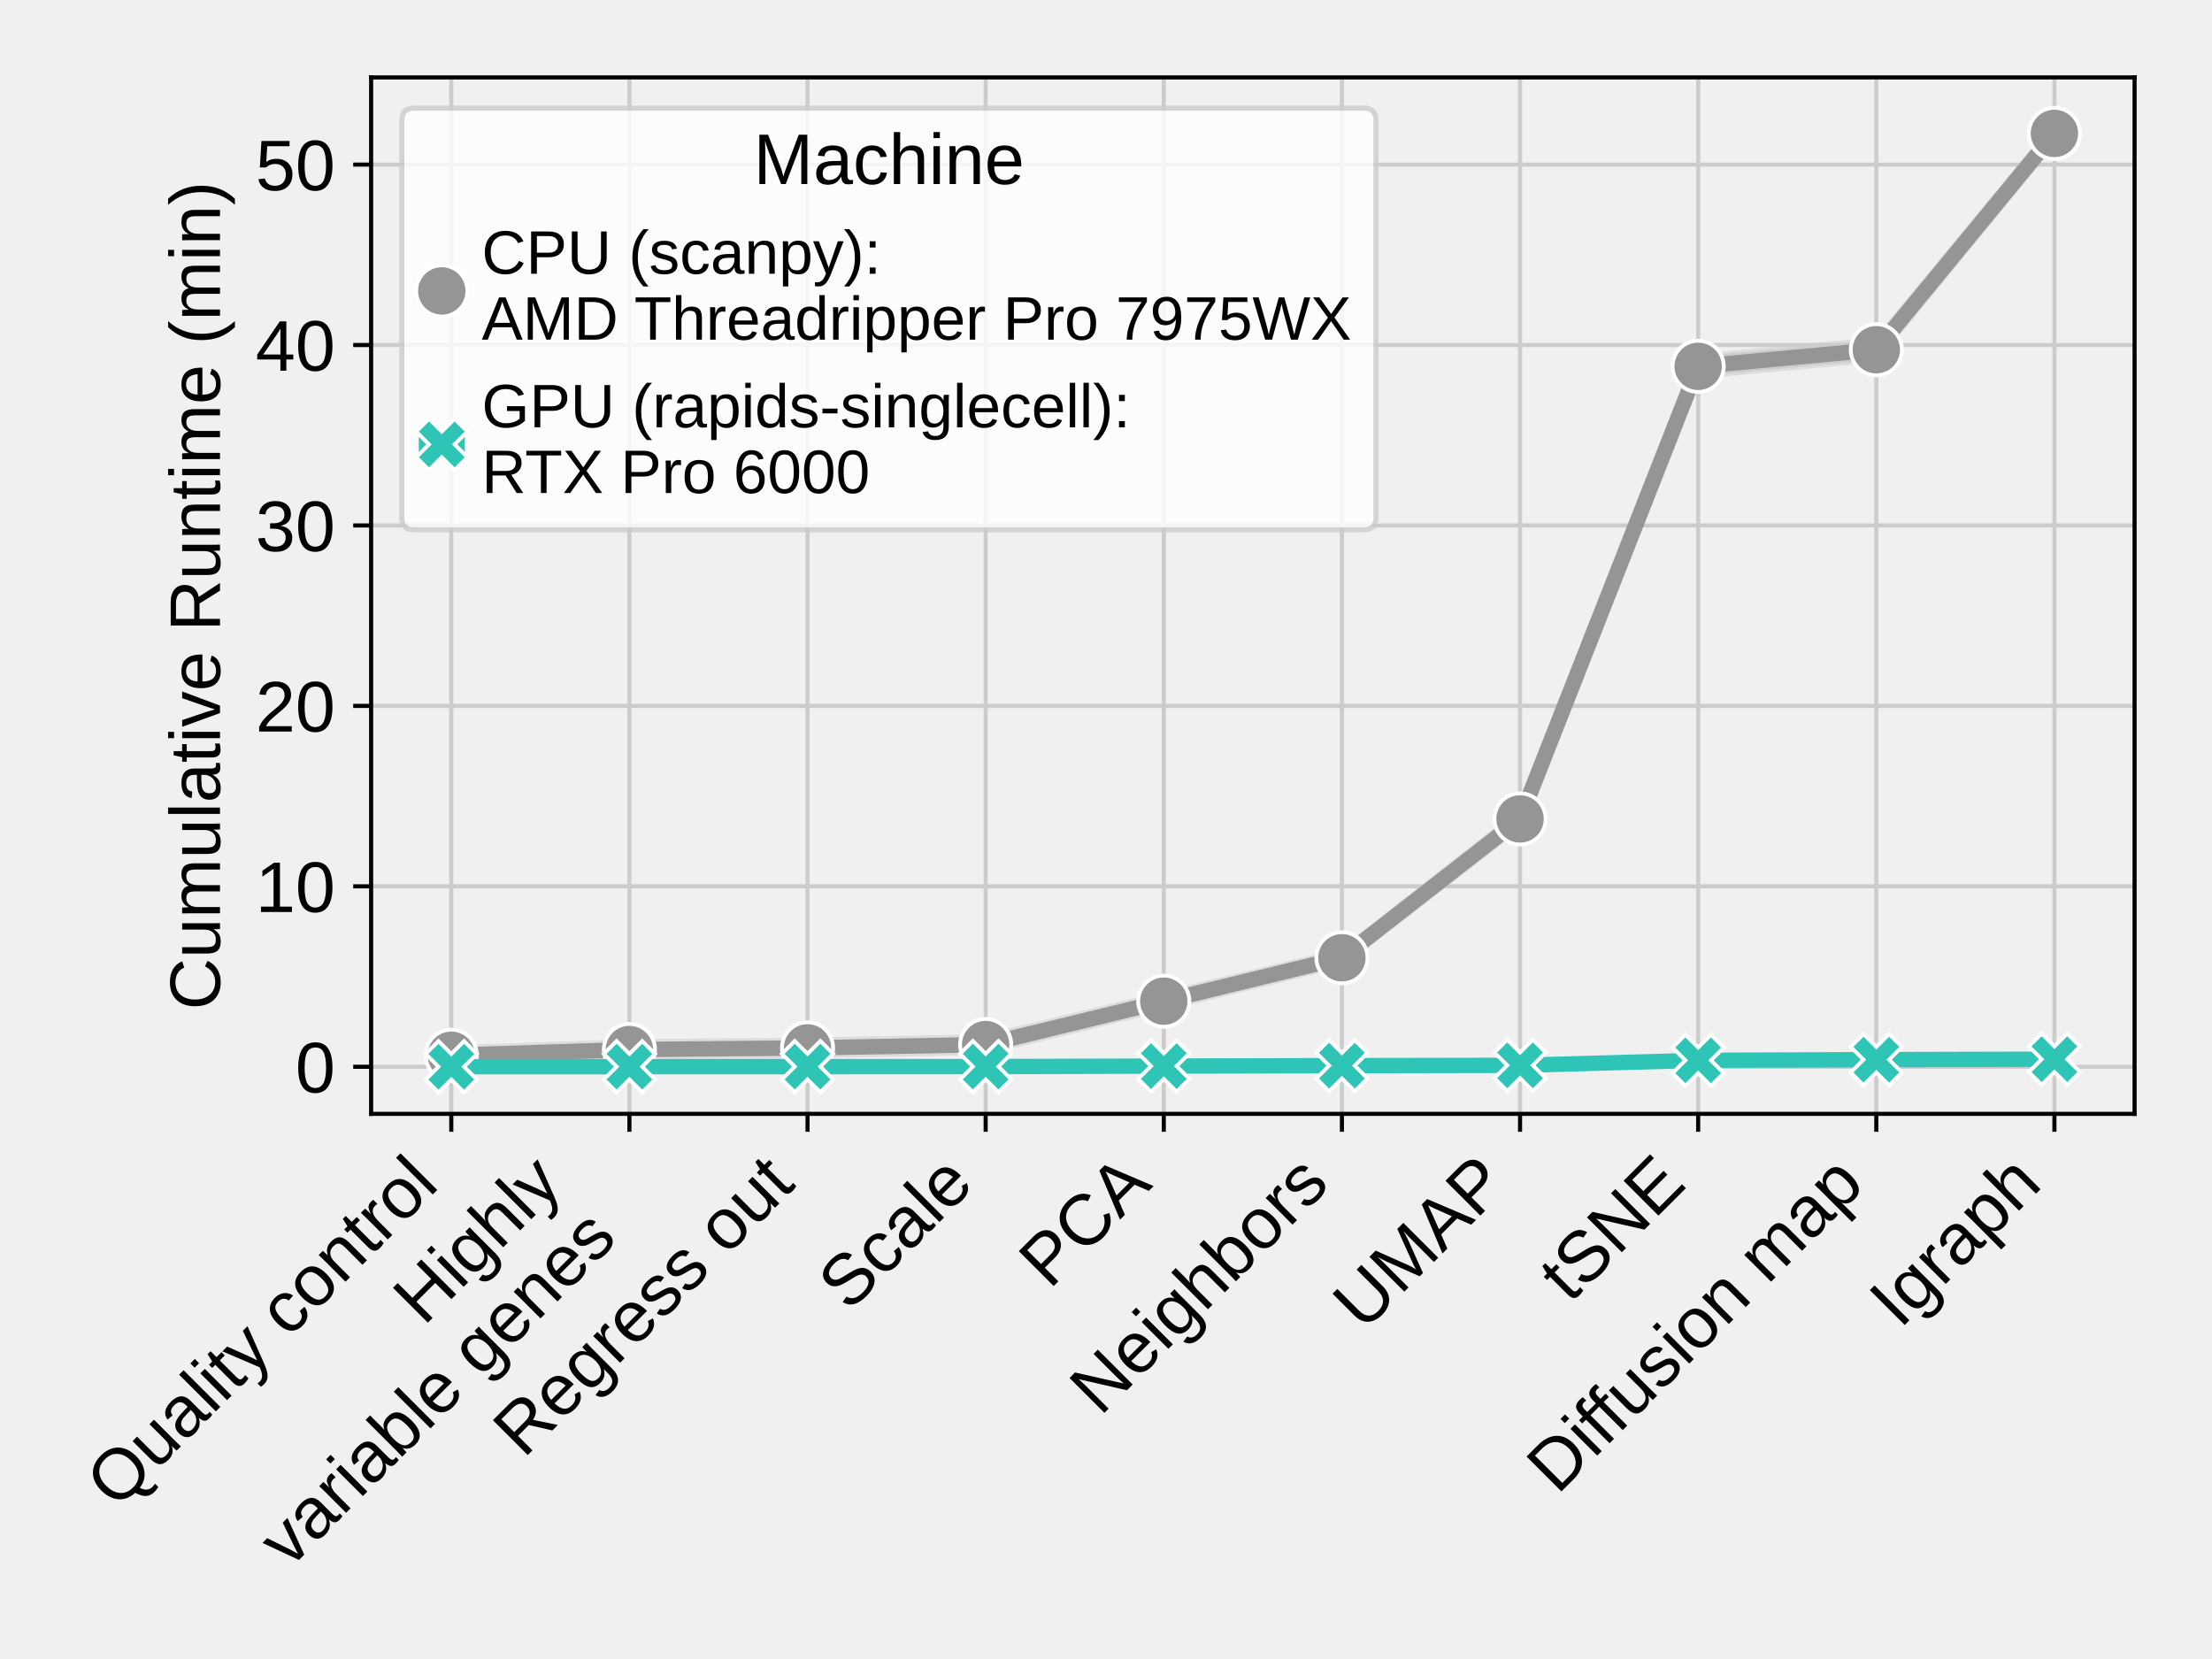
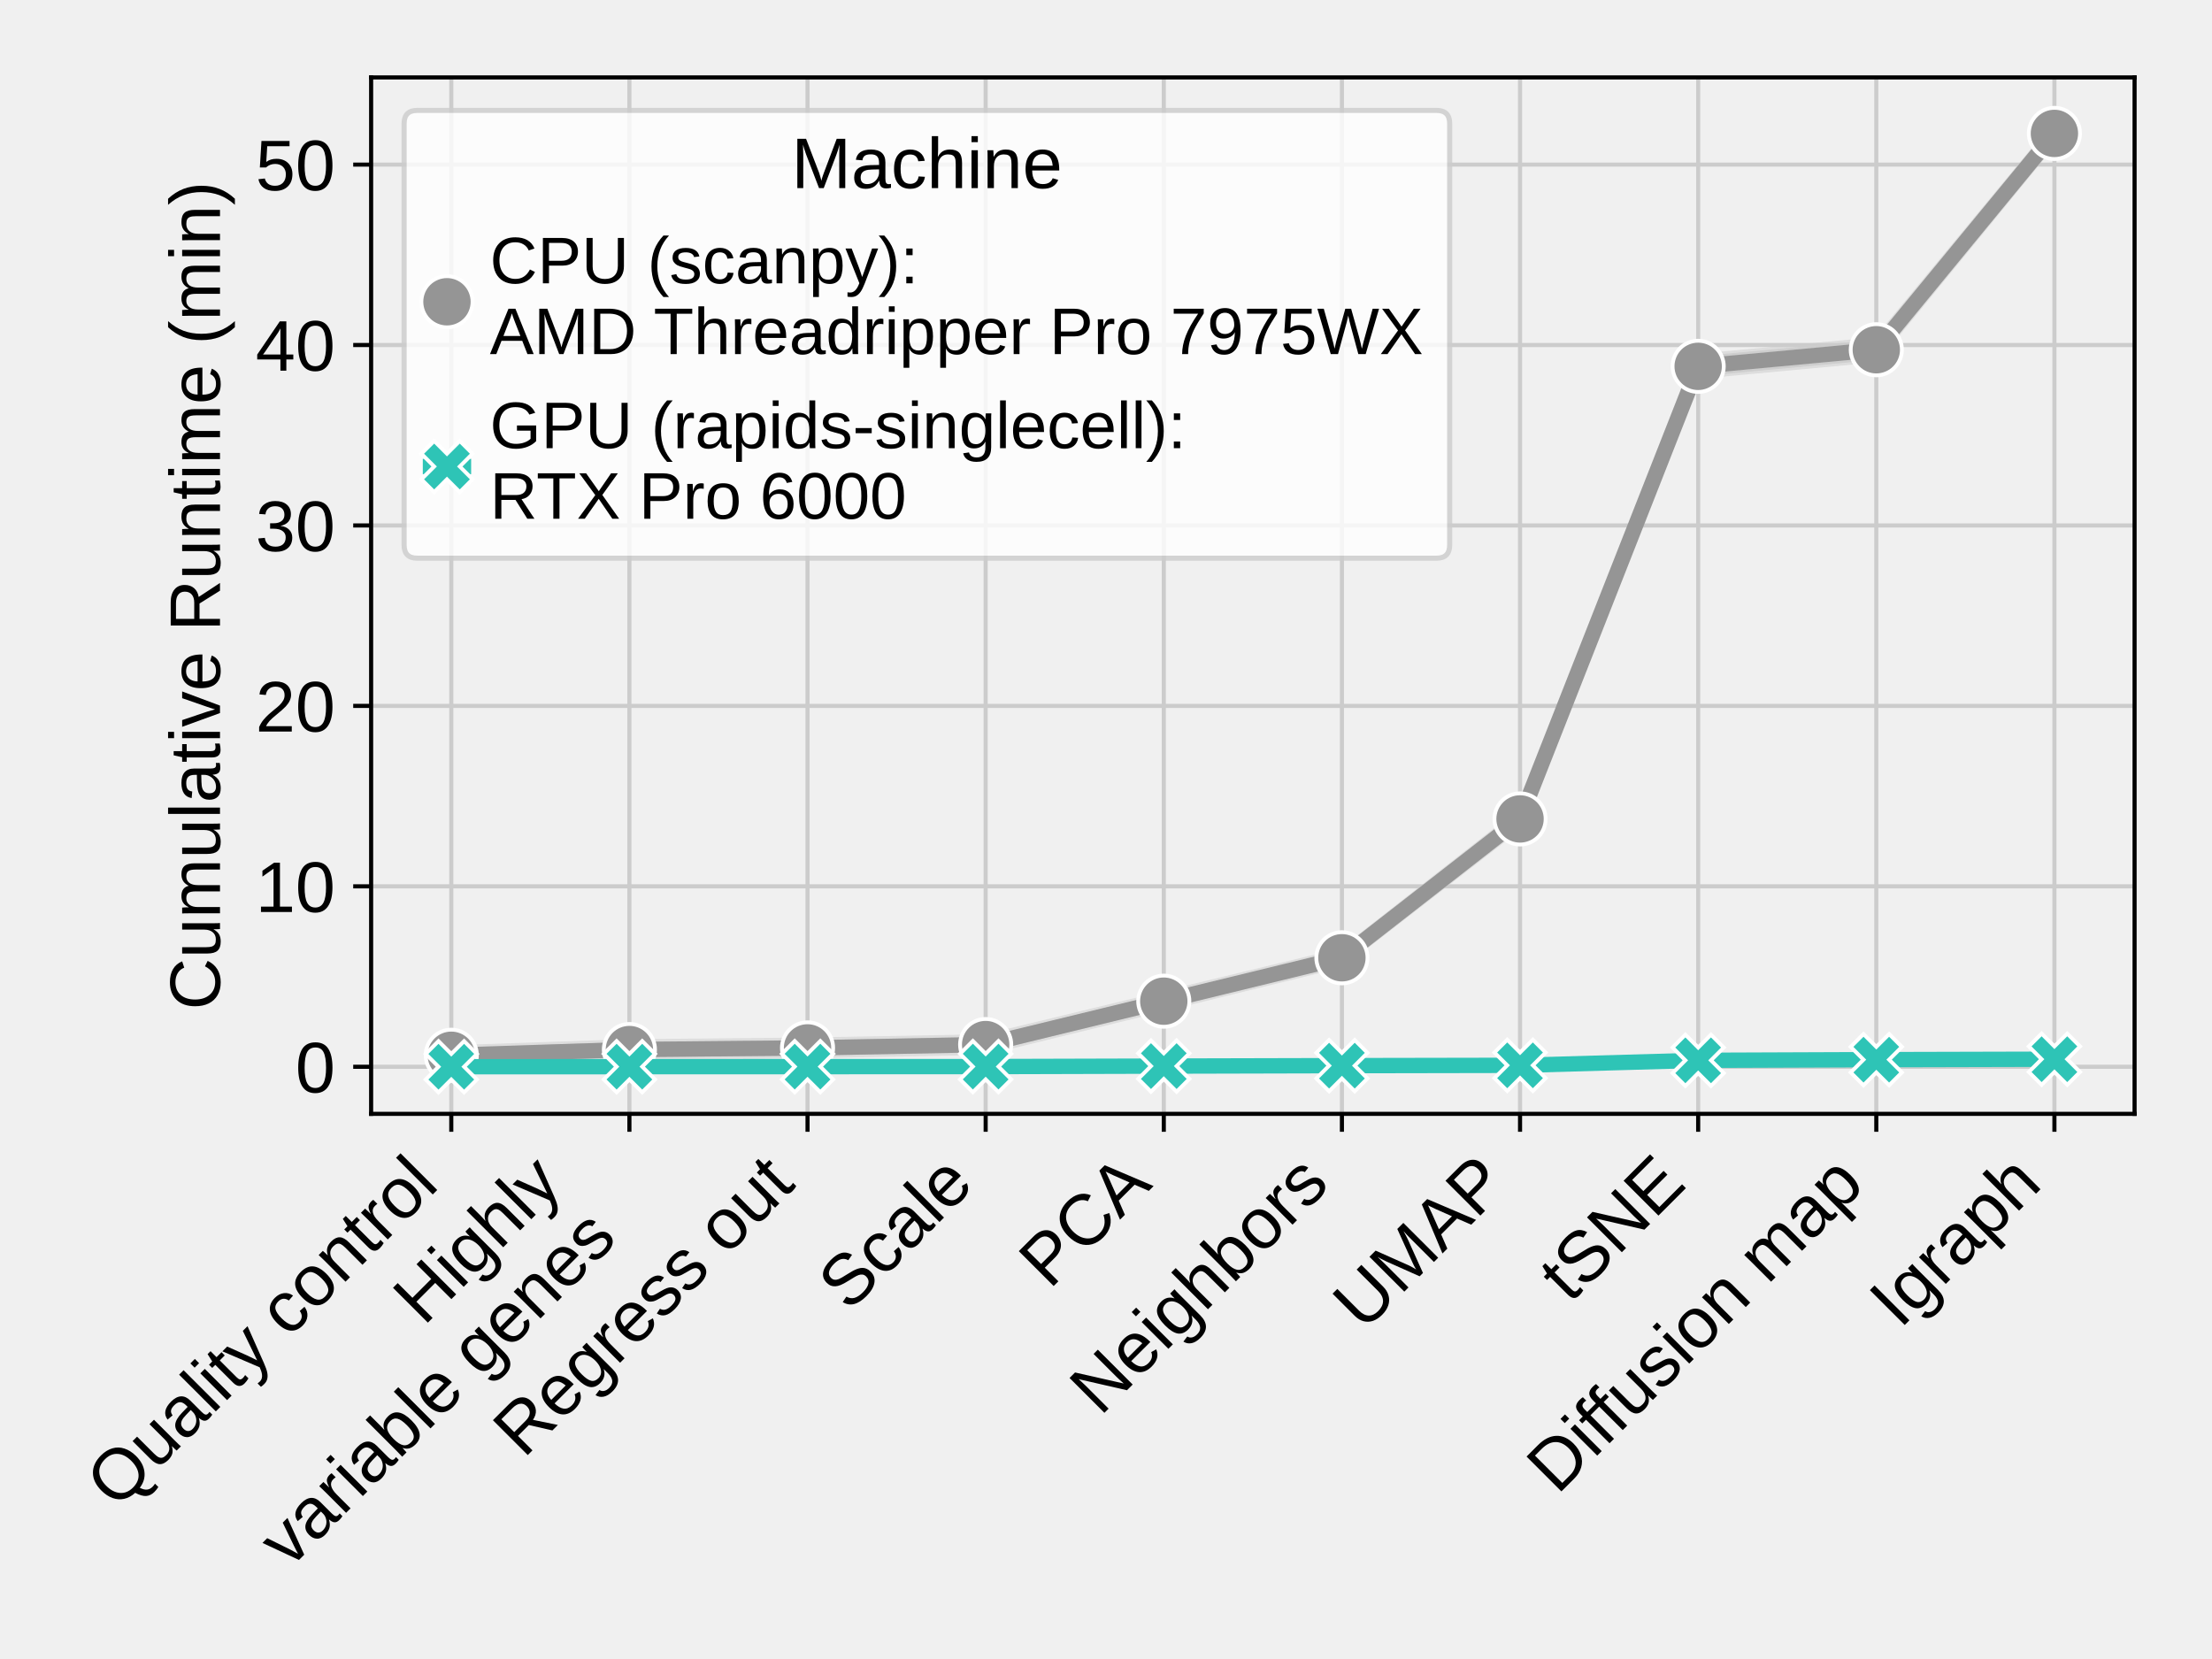
<svg xmlns="http://www.w3.org/2000/svg" xmlns:xlink="http://www.w3.org/1999/xlink" width="432pt" height="324pt" viewBox="0 0 432 324" version="1.1">
  <defs>
    <style type="text/css">*{stroke-linejoin: round; stroke-linecap: butt}</style>
  </defs>
  <g id="figure_1">
    <g id="patch_1">
      <path d="M 0 324  L 432 324  L 432 0  L 0 0  L 0 324  z " style="fill: none" />
    </g>
    <g id="axes_1">
      <g id="patch_2">
        <path d="M 72.48 217.532  L 416.88 217.532  L 416.88 15.12  L 72.48 15.12  L 72.48 217.532  z " style="fill: none" />
      </g>
      <g id="FillBetweenPolyCollection_1">
        <defs>
-           <path id="mb5a300f925" d="M 88.135 -119.37  L 88.135 -116.447  L 122.922 -117.498  L 157.71 -117.822  L 192.498 -118.471  L 227.286 -127.002  L 262.074 -135.559  L 296.862 -162.517  L 331.65 -250.497  L 366.438 -253.732  L 401.225 -296.208  L 401.225 -299.679  L 401.225 -299.679  L 366.438 -257.661  L 331.65 -254.411  L 296.862 -165.611  L 262.074 -138.34  L 227.286 -129.942  L 192.498 -121.519  L 157.71 -120.873  L 122.922 -120.548  L 88.135 -119.37  z " style="stroke: #959595; stroke-opacity: 0.2" />
+           <path id="m67737e6dea" d="M 88.135 -119.37  L 88.135 -116.447  L 122.922 -117.498  L 157.71 -117.822  L 192.498 -118.471  L 227.286 -127.002  L 262.074 -135.559  L 296.862 -162.517  L 331.65 -250.497  L 366.438 -253.732  L 401.225 -296.208  L 401.225 -299.679  L 401.225 -299.679  L 366.438 -257.661  L 331.65 -254.411  L 296.862 -165.611  L 262.074 -138.34  L 227.286 -129.942  L 192.498 -121.519  L 157.71 -120.873  L 122.922 -120.548  L 88.135 -119.37  z " style="stroke: #959595; stroke-opacity: 0.2" />
        </defs>
-         <g clip-path="url(#p088085fff8)">
-           <use xlink:href="#mb5a300f925" x="0" y="324" style="fill: #959595; fill-opacity: 0.2; stroke: #959595; stroke-opacity: 0.2" />
+         <g clip-path="url(#pbce68693f1)">
+           <use xlink:href="#m67737e6dea" x="0" y="324" style="fill: #959595; fill-opacity: 0.2; stroke: #959595; stroke-opacity: 0.2" />
        </g>
      </g>
      <g id="FillBetweenPolyCollection_2">
        <defs>
-           <path id="mce8cbb09a5" d="M 88.135 -115.669  L 88.135 -115.668  L 122.922 -115.681  L 157.71 -115.69  L 192.498 -115.697  L 227.286 -115.792  L 262.074 -115.878  L 296.862 -115.942  L 331.65 -116.917  L 366.438 -117.044  L 401.225 -117.132  L 401.225 -117.147  L 401.225 -117.147  L 366.438 -117.058  L 331.65 -116.921  L 296.862 -115.946  L 262.074 -115.881  L 227.286 -115.794  L 192.498 -115.698  L 157.71 -115.69  L 122.922 -115.682  L 88.135 -115.669  z " style="stroke: #2ec4b6; stroke-opacity: 0.2" />
+           <path id="m1b50eab3f3" d="M 88.135 -115.669  L 88.135 -115.668  L 122.922 -115.681  L 157.71 -115.69  L 192.498 -115.697  L 227.286 -115.792  L 262.074 -115.878  L 296.862 -115.942  L 331.65 -116.917  L 366.438 -117.044  L 401.225 -117.132  L 401.225 -117.147  L 401.225 -117.147  L 366.438 -117.058  L 331.65 -116.921  L 296.862 -115.946  L 262.074 -115.881  L 227.286 -115.794  L 192.498 -115.698  L 157.71 -115.69  L 122.922 -115.682  L 88.135 -115.669  z " style="stroke: #2ec4b6; stroke-opacity: 0.2" />
        </defs>
-         <g clip-path="url(#p088085fff8)">
-           <use xlink:href="#mce8cbb09a5" x="0" y="324" style="fill: #2ec4b6; fill-opacity: 0.2; stroke: #2ec4b6; stroke-opacity: 0.2" />
+         <g clip-path="url(#pbce68693f1)">
+           <use xlink:href="#m1b50eab3f3" x="0" y="324" style="fill: #2ec4b6; fill-opacity: 0.2; stroke: #2ec4b6; stroke-opacity: 0.2" />
        </g>
      </g>
      <g id="matplotlib.axis_1">
        <g id="xtick_1">
          <g id="line2d_1">
-             <path d="M 88.135 217.532  L 88.135 15.12  " clip-path="url(#p088085fff8)" style="fill: none; stroke: #cccccc; stroke-width: 0.8; stroke-linecap: square" />
+             <path d="M 88.135 217.532  L 88.135 15.12  " clip-path="url(#pbce68693f1)" style="fill: none; stroke: #cccccc; stroke-width: 0.8; stroke-linecap: square" />
          </g>
          <g id="line2d_2">
            <defs>
-               <path id="m42eeef6dff" d="M 0 0  L 0 3.5  " style="stroke: #000000; stroke-width: 0.8" />
+               <path id="mcef7d2f6b7" d="M 0 0  L 0 3.5  " style="stroke: #000000; stroke-width: 0.8" />
            </defs>
            <g>
-               <use xlink:href="#m42eeef6dff" x="88.135" y="217.532" style="stroke: #000000; stroke-width: 0.8" />
+               <use xlink:href="#mcef7d2f6b7" x="88.135" y="217.532" style="stroke: #000000; stroke-width: 0.8" />
            </g>
          </g>
          <g id="text_1">
            <text style="font-size: 14px; font-family: 'Arial', 'Helvetica', 'DejaVu Sans', 'Bitstream Vera Sans', sans-serif" transform="translate(22.78093 295.0149) rotate(-45)">Quality control</text>
          </g>
        </g>
        <g id="xtick_2">
          <g id="line2d_3">
-             <path d="M 122.922 217.532  L 122.922 15.12  " clip-path="url(#p088085fff8)" style="fill: none; stroke: #cccccc; stroke-width: 0.8; stroke-linecap: square" />
+             <path d="M 122.922 217.532  L 122.922 15.12  " clip-path="url(#pbce68693f1)" style="fill: none; stroke: #cccccc; stroke-width: 0.8; stroke-linecap: square" />
          </g>
          <g id="line2d_4">
            <g>
-               <use xlink:href="#m42eeef6dff" x="122.922" y="217.532" style="stroke: #000000; stroke-width: 0.8" />
+               <use xlink:href="#mcef7d2f6b7" x="122.922" y="217.532" style="stroke: #000000; stroke-width: 0.8" />
            </g>
          </g>
          <g id="text_2">
            <text style="font-size: 14px; font-family: 'Arial', 'Helvetica', 'DejaVu Sans', 'Bitstream Vera Sans', sans-serif" transform="translate(82.74415 259.1262) rotate(-45)">Highly</text>
            <text style="font-size: 14px; font-family: 'Arial', 'Helvetica', 'DejaVu Sans', 'Bitstream Vera Sans', sans-serif" transform="translate(56.45356 306.5899) rotate(-45)">variable genes</text>
          </g>
        </g>
        <g id="xtick_3">
          <g id="line2d_5">
-             <path d="M 157.71 217.532  L 157.71 15.12  " clip-path="url(#p088085fff8)" style="fill: none; stroke: #cccccc; stroke-width: 0.8; stroke-linecap: square" />
+             <path d="M 157.71 217.532  L 157.71 15.12  " clip-path="url(#pbce68693f1)" style="fill: none; stroke: #cccccc; stroke-width: 0.8; stroke-linecap: square" />
          </g>
          <g id="line2d_6">
            <g>
-               <use xlink:href="#m42eeef6dff" x="157.71" y="217.532" style="stroke: #000000; stroke-width: 0.8" />
+               <use xlink:href="#mcef7d2f6b7" x="157.71" y="217.532" style="stroke: #000000; stroke-width: 0.8" />
            </g>
          </g>
          <g id="text_3">
            <text style="font-size: 14px; font-family: 'Arial', 'Helvetica', 'DejaVu Sans', 'Bitstream Vera Sans', sans-serif" transform="translate(102.2562 284.9886) rotate(-45)">Regress out</text>
          </g>
        </g>
        <g id="xtick_4">
          <g id="line2d_7">
-             <path d="M 192.498 217.532  L 192.498 15.12  " clip-path="url(#p088085fff8)" style="fill: none; stroke: #cccccc; stroke-width: 0.8; stroke-linecap: square" />
+             <path d="M 192.498 217.532  L 192.498 15.12  " clip-path="url(#pbce68693f1)" style="fill: none; stroke: #cccccc; stroke-width: 0.8; stroke-linecap: square" />
          </g>
          <g id="line2d_8">
            <g>
-               <use xlink:href="#m42eeef6dff" x="192.498" y="217.532" style="stroke: #000000; stroke-width: 0.8" />
+               <use xlink:href="#mcef7d2f6b7" x="192.498" y="217.532" style="stroke: #000000; stroke-width: 0.8" />
            </g>
          </g>
          <g id="text_4">
            <text style="font-size: 14px; font-family: 'Arial', 'Helvetica', 'DejaVu Sans', 'Bitstream Vera Sans', sans-serif" transform="translate(165.768 256.3806) rotate(-45)">Scale</text>
          </g>
        </g>
        <g id="xtick_5">
          <g id="line2d_9">
-             <path d="M 227.286 217.532  L 227.286 15.12  " clip-path="url(#p088085fff8)" style="fill: none; stroke: #cccccc; stroke-width: 0.8; stroke-linecap: square" />
+             <path d="M 227.286 217.532  L 227.286 15.12  " clip-path="url(#pbce68693f1)" style="fill: none; stroke: #cccccc; stroke-width: 0.8; stroke-linecap: square" />
          </g>
          <g id="line2d_10">
            <g>
-               <use xlink:href="#m42eeef6dff" x="227.286" y="217.532" style="stroke: #000000; stroke-width: 0.8" />
+               <use xlink:href="#mcef7d2f6b7" x="227.286" y="217.532" style="stroke: #000000; stroke-width: 0.8" />
            </g>
          </g>
          <g id="text_5">
            <text style="font-size: 14px; font-family: 'Arial', 'Helvetica', 'DejaVu Sans', 'Bitstream Vera Sans', sans-serif" transform="translate(204.9627 251.9738) rotate(-45)">PCA</text>
          </g>
        </g>
        <g id="xtick_6">
          <g id="line2d_11">
-             <path d="M 262.074 217.532  L 262.074 15.12  " clip-path="url(#p088085fff8)" style="fill: none; stroke: #cccccc; stroke-width: 0.8; stroke-linecap: square" />
+             <path d="M 262.074 217.532  L 262.074 15.12  " clip-path="url(#pbce68693f1)" style="fill: none; stroke: #cccccc; stroke-width: 0.8; stroke-linecap: square" />
          </g>
          <g id="line2d_12">
            <g>
-               <use xlink:href="#m42eeef6dff" x="262.074" y="217.532" style="stroke: #000000; stroke-width: 0.8" />
+               <use xlink:href="#mcef7d2f6b7" x="262.074" y="217.532" style="stroke: #000000; stroke-width: 0.8" />
            </g>
          </g>
          <g id="text_6">
            <text style="font-size: 14px; font-family: 'Arial', 'Helvetica', 'DejaVu Sans', 'Bitstream Vera Sans', sans-serif" transform="translate(214.8704 276.738) rotate(-45)">Neighbors</text>
          </g>
        </g>
        <g id="xtick_7">
          <g id="line2d_13">
-             <path d="M 296.862 217.532  L 296.862 15.12  " clip-path="url(#p088085fff8)" style="fill: none; stroke: #cccccc; stroke-width: 0.8; stroke-linecap: square" />
+             <path d="M 296.862 217.532  L 296.862 15.12  " clip-path="url(#pbce68693f1)" style="fill: none; stroke: #cccccc; stroke-width: 0.8; stroke-linecap: square" />
          </g>
          <g id="line2d_14">
            <g>
-               <use xlink:href="#m42eeef6dff" x="296.862" y="217.532" style="stroke: #000000; stroke-width: 0.8" />
+               <use xlink:href="#mcef7d2f6b7" x="296.862" y="217.532" style="stroke: #000000; stroke-width: 0.8" />
            </g>
          </g>
          <g id="text_7">
            <text style="font-size: 14px; font-family: 'Arial', 'Helvetica', 'DejaVu Sans', 'Bitstream Vera Sans', sans-serif" transform="translate(266.2925 260.2197) rotate(-45)">UMAP</text>
          </g>
        </g>
        <g id="xtick_8">
          <g id="line2d_15">
-             <path d="M 331.65 217.532  L 331.65 15.12  " clip-path="url(#p088085fff8)" style="fill: none; stroke: #cccccc; stroke-width: 0.8; stroke-linecap: square" />
+             <path d="M 331.65 217.532  L 331.65 15.12  " clip-path="url(#pbce68693f1)" style="fill: none; stroke: #cccccc; stroke-width: 0.8; stroke-linecap: square" />
          </g>
          <g id="line2d_16">
            <g>
-               <use xlink:href="#m42eeef6dff" x="331.65" y="217.532" style="stroke: #000000; stroke-width: 0.8" />
+               <use xlink:href="#mcef7d2f6b7" x="331.65" y="217.532" style="stroke: #000000; stroke-width: 0.8" />
            </g>
          </g>
          <g id="text_8">
            <text style="font-size: 14px; font-family: 'Arial', 'Helvetica', 'DejaVu Sans', 'Bitstream Vera Sans', sans-serif" transform="translate(306.5761 254.724) rotate(-45)">tSNE</text>
          </g>
        </g>
        <g id="xtick_9">
          <g id="line2d_17">
-             <path d="M 366.438 217.532  L 366.438 15.12  " clip-path="url(#p088085fff8)" style="fill: none; stroke: #cccccc; stroke-width: 0.8; stroke-linecap: square" />
+             <path d="M 366.438 217.532  L 366.438 15.12  " clip-path="url(#pbce68693f1)" style="fill: none; stroke: #cccccc; stroke-width: 0.8; stroke-linecap: square" />
          </g>
          <g id="line2d_18">
            <g>
-               <use xlink:href="#m42eeef6dff" x="366.438" y="217.532" style="stroke: #000000; stroke-width: 0.8" />
+               <use xlink:href="#mcef7d2f6b7" x="366.438" y="217.532" style="stroke: #000000; stroke-width: 0.8" />
            </g>
          </g>
          <g id="text_9">
            <text style="font-size: 14px; font-family: 'Arial', 'Helvetica', 'DejaVu Sans', 'Bitstream Vera Sans', sans-serif" transform="translate(304.1234 292.0853) rotate(-45)">Diffusion map</text>
          </g>
        </g>
        <g id="xtick_10">
          <g id="line2d_19">
-             <path d="M 401.225 217.532  L 401.225 15.12  " clip-path="url(#p088085fff8)" style="fill: none; stroke: #cccccc; stroke-width: 0.8; stroke-linecap: square" />
+             <path d="M 401.225 217.532  L 401.225 15.12  " clip-path="url(#pbce68693f1)" style="fill: none; stroke: #cccccc; stroke-width: 0.8; stroke-linecap: square" />
          </g>
          <g id="line2d_20">
            <g>
-               <use xlink:href="#m42eeef6dff" x="401.225" y="217.532" style="stroke: #000000; stroke-width: 0.8" />
+               <use xlink:href="#mcef7d2f6b7" x="401.225" y="217.532" style="stroke: #000000; stroke-width: 0.8" />
            </g>
          </g>
          <g id="text_10">
            <text style="font-size: 14px; font-family: 'Arial', 'Helvetica', 'DejaVu Sans', 'Bitstream Vera Sans', sans-serif" transform="translate(371.0753 259.6845) rotate(-45)">Igraph</text>
          </g>
        </g>
      </g>
      <g id="matplotlib.axis_2">
        <g id="ytick_1">
          <g id="line2d_21">
-             <path d="M 72.48 208.339  L 416.88 208.339  " clip-path="url(#p088085fff8)" style="fill: none; stroke: #cccccc; stroke-width: 0.8; stroke-linecap: square" />
+             <path d="M 72.48 208.339  L 416.88 208.339  " clip-path="url(#pbce68693f1)" style="fill: none; stroke: #cccccc; stroke-width: 0.8; stroke-linecap: square" />
          </g>
          <g id="line2d_22">
            <defs>
-               <path id="m47af640657" d="M 0 0  L -3.5 0  " style="stroke: #000000; stroke-width: 0.8" />
+               <path id="m0e09094e78" d="M 0 0  L -3.5 0  " style="stroke: #000000; stroke-width: 0.8" />
            </defs>
            <g>
-               <use xlink:href="#m47af640657" x="72.48" y="208.339" style="stroke: #000000; stroke-width: 0.8" />
+               <use xlink:href="#m0e09094e78" x="72.48" y="208.339" style="stroke: #000000; stroke-width: 0.8" />
            </g>
          </g>
          <g id="text_11">
            <text style="font-size: 14px; font-family: 'Arial', 'Helvetica', 'DejaVu Sans', 'Bitstream Vera Sans', sans-serif; text-anchor: end" x="65.48" y="213.349" transform="rotate(-0 65.48007 213.349)">0</text>
          </g>
        </g>
        <g id="ytick_2">
          <g id="line2d_23">
-             <path d="M 72.48 173.1  L 416.88 173.1  " clip-path="url(#p088085fff8)" style="fill: none; stroke: #cccccc; stroke-width: 0.8; stroke-linecap: square" />
+             <path d="M 72.48 173.1  L 416.88 173.1  " clip-path="url(#pbce68693f1)" style="fill: none; stroke: #cccccc; stroke-width: 0.8; stroke-linecap: square" />
          </g>
          <g id="line2d_24">
            <g>
-               <use xlink:href="#m47af640657" x="72.48" y="173.1" style="stroke: #000000; stroke-width: 0.8" />
+               <use xlink:href="#m0e09094e78" x="72.48" y="173.1" style="stroke: #000000; stroke-width: 0.8" />
            </g>
          </g>
          <g id="text_12">
            <text style="font-size: 14px; font-family: 'Arial', 'Helvetica', 'DejaVu Sans', 'Bitstream Vera Sans', sans-serif; text-anchor: end" x="65.48" y="178.11" transform="rotate(-0 65.48007 178.1102)">10</text>
          </g>
        </g>
        <g id="ytick_3">
          <g id="line2d_25">
-             <path d="M 72.48 137.861  L 416.88 137.861  " clip-path="url(#p088085fff8)" style="fill: none; stroke: #cccccc; stroke-width: 0.8; stroke-linecap: square" />
+             <path d="M 72.48 137.861  L 416.88 137.861  " clip-path="url(#pbce68693f1)" style="fill: none; stroke: #cccccc; stroke-width: 0.8; stroke-linecap: square" />
          </g>
          <g id="line2d_26">
            <g>
-               <use xlink:href="#m47af640657" x="72.48" y="137.861" style="stroke: #000000; stroke-width: 0.8" />
+               <use xlink:href="#m0e09094e78" x="72.48" y="137.861" style="stroke: #000000; stroke-width: 0.8" />
            </g>
          </g>
          <g id="text_13">
            <text style="font-size: 14px; font-family: 'Arial', 'Helvetica', 'DejaVu Sans', 'Bitstream Vera Sans', sans-serif; text-anchor: end" x="65.48" y="142.871" transform="rotate(-0 65.48007 142.8713)">20</text>
          </g>
        </g>
        <g id="ytick_4">
          <g id="line2d_27">
-             <path d="M 72.48 102.622  L 416.88 102.622  " clip-path="url(#p088085fff8)" style="fill: none; stroke: #cccccc; stroke-width: 0.8; stroke-linecap: square" />
+             <path d="M 72.48 102.622  L 416.88 102.622  " clip-path="url(#pbce68693f1)" style="fill: none; stroke: #cccccc; stroke-width: 0.8; stroke-linecap: square" />
          </g>
          <g id="line2d_28">
            <g>
-               <use xlink:href="#m47af640657" x="72.48" y="102.622" style="stroke: #000000; stroke-width: 0.8" />
+               <use xlink:href="#m0e09094e78" x="72.48" y="102.622" style="stroke: #000000; stroke-width: 0.8" />
            </g>
          </g>
          <g id="text_14">
            <text style="font-size: 14px; font-family: 'Arial', 'Helvetica', 'DejaVu Sans', 'Bitstream Vera Sans', sans-serif; text-anchor: end" x="65.48" y="107.632" transform="rotate(-0 65.48007 107.6324)">30</text>
          </g>
        </g>
        <g id="ytick_5">
          <g id="line2d_29">
-             <path d="M 72.48 67.383  L 416.88 67.383  " clip-path="url(#p088085fff8)" style="fill: none; stroke: #cccccc; stroke-width: 0.8; stroke-linecap: square" />
+             <path d="M 72.48 67.383  L 416.88 67.383  " clip-path="url(#pbce68693f1)" style="fill: none; stroke: #cccccc; stroke-width: 0.8; stroke-linecap: square" />
          </g>
          <g id="line2d_30">
            <g>
-               <use xlink:href="#m47af640657" x="72.48" y="67.383" style="stroke: #000000; stroke-width: 0.8" />
+               <use xlink:href="#m0e09094e78" x="72.48" y="67.383" style="stroke: #000000; stroke-width: 0.8" />
            </g>
          </g>
          <g id="text_15">
            <text style="font-size: 14px; font-family: 'Arial', 'Helvetica', 'DejaVu Sans', 'Bitstream Vera Sans', sans-serif; text-anchor: end" x="65.48" y="72.394" transform="rotate(-0 65.48007 72.39355)">40</text>
          </g>
        </g>
        <g id="ytick_6">
          <g id="line2d_31">
-             <path d="M 72.48 32.144  L 416.88 32.144  " clip-path="url(#p088085fff8)" style="fill: none; stroke: #cccccc; stroke-width: 0.8; stroke-linecap: square" />
+             <path d="M 72.48 32.144  L 416.88 32.144  " clip-path="url(#pbce68693f1)" style="fill: none; stroke: #cccccc; stroke-width: 0.8; stroke-linecap: square" />
          </g>
          <g id="line2d_32">
            <g>
-               <use xlink:href="#m47af640657" x="72.48" y="32.144" style="stroke: #000000; stroke-width: 0.8" />
+               <use xlink:href="#m0e09094e78" x="72.48" y="32.144" style="stroke: #000000; stroke-width: 0.8" />
            </g>
          </g>
          <g id="text_16">
            <text style="font-size: 14px; font-family: 'Arial', 'Helvetica', 'DejaVu Sans', 'Bitstream Vera Sans', sans-serif; text-anchor: end" x="65.48" y="37.155" transform="rotate(-0 65.48007 37.15468)">50</text>
          </g>
        </g>
        <g id="text_17">
          <text style="font-size: 14px; font-family: 'Arial', 'Helvetica', 'DejaVu Sans', 'Bitstream Vera Sans', sans-serif; text-anchor: middle" x="42.963" y="116.326" transform="rotate(-90 42.96288 116.326)">Cumulative Runtime (min)</text>
        </g>
      </g>
      <g id="line2d_33">
-         <path d="M 88.135 206.091  L 122.922 204.977  L 157.71 204.653  L 192.498 204.005  L 227.286 195.528  L 262.074 187.051  L 296.862 159.936  L 331.65 71.546  L 366.438 68.304  L 401.225 26.056  " clip-path="url(#p088085fff8)" style="fill: none; stroke: #959595; stroke-width: 3; stroke-linecap: square" />
+         <path d="M 88.135 206.091  L 122.922 204.977  L 157.71 204.653  L 192.498 204.005  L 227.286 195.528  L 262.074 187.051  L 296.862 159.936  L 331.65 71.546  L 366.438 68.304  L 401.225 26.056  " clip-path="url(#pbce68693f1)" style="fill: none; stroke: #959595; stroke-width: 3; stroke-linecap: square" />
        <defs>
-           <path id="m79248eea74" d="M 0 5  C 1.326 5 2.598 4.473 3.536 3.536  C 4.473 2.598 5 1.326 5 0  C 5 -1.326 4.473 -2.598 3.536 -3.536  C 2.598 -4.473 1.326 -5 0 -5  C -1.326 -5 -2.598 -4.473 -3.536 -3.536  C -4.473 -2.598 -5 -1.326 -5 0  C -5 1.326 -4.473 2.598 -3.536 3.536  C -2.598 4.473 -1.326 5 0 5  z " style="stroke: #ffffff; stroke-width: 0.75" />
+           <path id="m140a33245a" d="M 0 5  C 1.326 5 2.598 4.473 3.536 3.536  C 4.473 2.598 5 1.326 5 0  C 5 -1.326 4.473 -2.598 3.536 -3.536  C 2.598 -4.473 1.326 -5 0 -5  C -1.326 -5 -2.598 -4.473 -3.536 -3.536  C -4.473 -2.598 -5 -1.326 -5 0  C -5 1.326 -4.473 2.598 -3.536 3.536  C -2.598 4.473 -1.326 5 0 5  z " style="stroke: #ffffff; stroke-width: 0.75" />
        </defs>
-         <g clip-path="url(#p088085fff8)">
-           <use xlink:href="#m79248eea74" x="88.135" y="206.091" style="fill: #959595; stroke: #ffffff; stroke-width: 0.75" />
-           <use xlink:href="#m79248eea74" x="122.922" y="204.977" style="fill: #959595; stroke: #ffffff; stroke-width: 0.75" />
-           <use xlink:href="#m79248eea74" x="157.71" y="204.653" style="fill: #959595; stroke: #ffffff; stroke-width: 0.75" />
-           <use xlink:href="#m79248eea74" x="192.498" y="204.005" style="fill: #959595; stroke: #ffffff; stroke-width: 0.75" />
-           <use xlink:href="#m79248eea74" x="227.286" y="195.528" style="fill: #959595; stroke: #ffffff; stroke-width: 0.75" />
-           <use xlink:href="#m79248eea74" x="262.074" y="187.051" style="fill: #959595; stroke: #ffffff; stroke-width: 0.75" />
-           <use xlink:href="#m79248eea74" x="296.862" y="159.936" style="fill: #959595; stroke: #ffffff; stroke-width: 0.75" />
-           <use xlink:href="#m79248eea74" x="331.65" y="71.546" style="fill: #959595; stroke: #ffffff; stroke-width: 0.75" />
-           <use xlink:href="#m79248eea74" x="366.438" y="68.304" style="fill: #959595; stroke: #ffffff; stroke-width: 0.75" />
-           <use xlink:href="#m79248eea74" x="401.225" y="26.056" style="fill: #959595; stroke: #ffffff; stroke-width: 0.75" />
+         <g clip-path="url(#pbce68693f1)">
+           <use xlink:href="#m140a33245a" x="88.135" y="206.091" style="fill: #959595; stroke: #ffffff; stroke-width: 0.75" />
+           <use xlink:href="#m140a33245a" x="122.922" y="204.977" style="fill: #959595; stroke: #ffffff; stroke-width: 0.75" />
+           <use xlink:href="#m140a33245a" x="157.71" y="204.653" style="fill: #959595; stroke: #ffffff; stroke-width: 0.75" />
+           <use xlink:href="#m140a33245a" x="192.498" y="204.005" style="fill: #959595; stroke: #ffffff; stroke-width: 0.75" />
+           <use xlink:href="#m140a33245a" x="227.286" y="195.528" style="fill: #959595; stroke: #ffffff; stroke-width: 0.75" />
+           <use xlink:href="#m140a33245a" x="262.074" y="187.051" style="fill: #959595; stroke: #ffffff; stroke-width: 0.75" />
+           <use xlink:href="#m140a33245a" x="296.862" y="159.936" style="fill: #959595; stroke: #ffffff; stroke-width: 0.75" />
+           <use xlink:href="#m140a33245a" x="331.65" y="71.546" style="fill: #959595; stroke: #ffffff; stroke-width: 0.75" />
+           <use xlink:href="#m140a33245a" x="366.438" y="68.304" style="fill: #959595; stroke: #ffffff; stroke-width: 0.75" />
+           <use xlink:href="#m140a33245a" x="401.225" y="26.056" style="fill: #959595; stroke: #ffffff; stroke-width: 0.75" />
        </g>
      </g>
      <g id="line2d_34">
-         <path d="M 88.135 208.331  L 122.922 208.318  L 157.71 208.31  L 192.498 208.303  L 227.286 208.207  L 262.074 208.12  L 296.862 208.056  L 331.65 207.081  L 366.438 206.949  L 401.225 206.86  " clip-path="url(#p088085fff8)" style="fill: none; stroke: #2ec4b6; stroke-width: 3; stroke-linecap: square" />
+         <path d="M 88.135 208.331  L 122.922 208.318  L 157.71 208.31  L 192.498 208.303  L 227.286 208.207  L 262.074 208.12  L 296.862 208.056  L 331.65 207.081  L 366.438 206.949  L 401.225 206.86  " clip-path="url(#pbce68693f1)" style="fill: none; stroke: #2ec4b6; stroke-width: 3; stroke-linecap: square" />
        <defs>
-           <path id="mf28c22369f" d="M -2.5 5  L 0 2.5  L 2.5 5  L 5 2.5  L 2.5 0  L 5 -2.5  L 2.5 -5  L 0 -2.5  L -2.5 -5  L -5 -2.5  L -2.5 0  L -5 2.5  z " style="stroke: #ffffff; stroke-width: 0.75; stroke-linejoin: miter" />
+           <path id="m60d3f8709a" d="M -2.5 5  L 0 2.5  L 2.5 5  L 5 2.5  L 2.5 0  L 5 -2.5  L 2.5 -5  L 0 -2.5  L -2.5 -5  L -5 -2.5  L -2.5 0  L -5 2.5  z " style="stroke: #ffffff; stroke-width: 0.75; stroke-linejoin: miter" />
        </defs>
-         <g clip-path="url(#p088085fff8)">
-           <use xlink:href="#mf28c22369f" x="88.135" y="208.331" style="fill: #2ec4b6; stroke: #ffffff; stroke-width: 0.75; stroke-linejoin: miter" />
-           <use xlink:href="#mf28c22369f" x="122.922" y="208.318" style="fill: #2ec4b6; stroke: #ffffff; stroke-width: 0.75; stroke-linejoin: miter" />
-           <use xlink:href="#mf28c22369f" x="157.71" y="208.31" style="fill: #2ec4b6; stroke: #ffffff; stroke-width: 0.75; stroke-linejoin: miter" />
-           <use xlink:href="#mf28c22369f" x="192.498" y="208.303" style="fill: #2ec4b6; stroke: #ffffff; stroke-width: 0.75; stroke-linejoin: miter" />
-           <use xlink:href="#mf28c22369f" x="227.286" y="208.207" style="fill: #2ec4b6; stroke: #ffffff; stroke-width: 0.75; stroke-linejoin: miter" />
-           <use xlink:href="#mf28c22369f" x="262.074" y="208.12" style="fill: #2ec4b6; stroke: #ffffff; stroke-width: 0.75; stroke-linejoin: miter" />
-           <use xlink:href="#mf28c22369f" x="296.862" y="208.056" style="fill: #2ec4b6; stroke: #ffffff; stroke-width: 0.75; stroke-linejoin: miter" />
-           <use xlink:href="#mf28c22369f" x="331.65" y="207.081" style="fill: #2ec4b6; stroke: #ffffff; stroke-width: 0.75; stroke-linejoin: miter" />
-           <use xlink:href="#mf28c22369f" x="366.438" y="206.949" style="fill: #2ec4b6; stroke: #ffffff; stroke-width: 0.75; stroke-linejoin: miter" />
-           <use xlink:href="#mf28c22369f" x="401.225" y="206.86" style="fill: #2ec4b6; stroke: #ffffff; stroke-width: 0.75; stroke-linejoin: miter" />
+         <g clip-path="url(#pbce68693f1)">
+           <use xlink:href="#m60d3f8709a" x="88.135" y="208.331" style="fill: #2ec4b6; stroke: #ffffff; stroke-width: 0.75; stroke-linejoin: miter" />
+           <use xlink:href="#m60d3f8709a" x="122.922" y="208.318" style="fill: #2ec4b6; stroke: #ffffff; stroke-width: 0.75; stroke-linejoin: miter" />
+           <use xlink:href="#m60d3f8709a" x="157.71" y="208.31" style="fill: #2ec4b6; stroke: #ffffff; stroke-width: 0.75; stroke-linejoin: miter" />
+           <use xlink:href="#m60d3f8709a" x="192.498" y="208.303" style="fill: #2ec4b6; stroke: #ffffff; stroke-width: 0.75; stroke-linejoin: miter" />
+           <use xlink:href="#m60d3f8709a" x="227.286" y="208.207" style="fill: #2ec4b6; stroke: #ffffff; stroke-width: 0.75; stroke-linejoin: miter" />
+           <use xlink:href="#m60d3f8709a" x="262.074" y="208.12" style="fill: #2ec4b6; stroke: #ffffff; stroke-width: 0.75; stroke-linejoin: miter" />
+           <use xlink:href="#m60d3f8709a" x="296.862" y="208.056" style="fill: #2ec4b6; stroke: #ffffff; stroke-width: 0.75; stroke-linejoin: miter" />
+           <use xlink:href="#m60d3f8709a" x="331.65" y="207.081" style="fill: #2ec4b6; stroke: #ffffff; stroke-width: 0.75; stroke-linejoin: miter" />
+           <use xlink:href="#m60d3f8709a" x="366.438" y="206.949" style="fill: #2ec4b6; stroke: #ffffff; stroke-width: 0.75; stroke-linejoin: miter" />
+           <use xlink:href="#m60d3f8709a" x="401.225" y="206.86" style="fill: #2ec4b6; stroke: #ffffff; stroke-width: 0.75; stroke-linejoin: miter" />
        </g>
      </g>
      <g id="line2d_35" />
      <g id="line2d_36" />
      <g id="patch_3">
        <path d="M 72.48 217.532  L 72.48 15.12  " style="fill: none; stroke: #000000; stroke-width: 0.8; stroke-linejoin: miter; stroke-linecap: square" />
      </g>
      <g id="patch_4">
        <path d="M 416.88 217.532  L 416.88 15.12  " style="fill: none; stroke: #000000; stroke-width: 0.8; stroke-linejoin: miter; stroke-linecap: square" />
      </g>
      <g id="patch_5">
        <path d="M 72.48 217.532  L 416.88 217.532  " style="fill: none; stroke: #000000; stroke-width: 0.8; stroke-linejoin: miter; stroke-linecap: square" />
      </g>
      <g id="patch_6">
        <path d="M 72.48 15.12  L 416.88 15.12  " style="fill: none; stroke: #000000; stroke-width: 0.8; stroke-linejoin: miter; stroke-linecap: square" />
      </g>
      <g id="legend_1">
        <g id="patch_7">
-           <path d="M 80.88 103.473  L 266.329 103.473  Q 268.729 103.473 268.729 101.073  L 268.729 23.52  Q 268.729 21.12 266.329 21.12  L 80.88 21.12  Q 78.48 21.12 78.48 23.52  L 78.48 101.073  Q 78.48 103.473 80.88 103.473  z " style="fill: #ffffff; opacity: 0.8; stroke: #cccccc; stroke-linejoin: miter" />
+           <path d="M 81.496 109.014  L 280.544 109.014  Q 283.12 109.014 283.12 106.438  L 283.12 24.136  Q 283.12 21.56 280.544 21.56  L 81.496 21.56  Q 78.92 21.56 78.92 24.136  L 78.92 106.438  Q 78.92 109.014 81.496 109.014  z " style="fill: #ffffff; opacity: 0.8; stroke: #cccccc; stroke-linejoin: miter" />
        </g>
        <g id="text_18">
-           <text style="font-size: 14px; font-family: 'Arial', 'Helvetica', 'DejaVu Sans', 'Bitstream Vera Sans', sans-serif; text-anchor: start" x="147.148" y="35.941" transform="rotate(-0 147.1477 35.94094)">Machine</text>
+           <text style="font-size: 14px; font-family: 'Arial', 'Helvetica', 'DejaVu Sans', 'Bitstream Vera Sans', sans-serif; text-anchor: start" x="154.564" y="36.733" transform="rotate(-0 154.5635 36.73294)">Machine</text>
        </g>
        <g id="line2d_37">
-           <path d="M 83.28 56.816  L 86.28 56.816  L 89.28 56.816  " style="fill: none; stroke: #959595; stroke-width: 3; stroke-linecap: square" />
+           <path d="M 84.072 58.935  L 87.292 58.935  L 90.512 58.935  " style="fill: none; stroke: #959595; stroke-width: 3; stroke-linecap: square" />
          <g>
-             <use xlink:href="#m79248eea74" x="86.28" y="56.816" style="fill: #959595; stroke: #ffffff; stroke-width: 0.75" />
+             <use xlink:href="#m140a33245a" x="87.292" y="58.935" style="fill: #959595; stroke: #ffffff; stroke-width: 0.75" />
          </g>
        </g>
        <g id="text_19">
-           <text style="font-size: 12px; font-family: 'Arial', 'Helvetica', 'DejaVu Sans', 'Bitstream Vera Sans', sans-serif" transform="translate(94.08007 53.45906)">CPU (scanpy):</text>
-           <text style="font-size: 12px; font-family: 'Arial', 'Helvetica', 'DejaVu Sans', 'Bitstream Vera Sans', sans-serif" transform="translate(94.08007 66.33469)">AMD Threadripper Pro 7975WX</text>
+           <text style="font-size: 12.88px; font-family: 'Arial', 'Helvetica', 'DejaVu Sans', 'Bitstream Vera Sans', sans-serif" transform="translate(95.66407 55.33167)">CPU (scanpy):</text>
+           <text style="font-size: 12.88px; font-family: 'Arial', 'Helvetica', 'DejaVu Sans', 'Bitstream Vera Sans', sans-serif" transform="translate(95.66407 69.15151)">AMD Threadripper Pro 7975WX</text>
        </g>
        <g id="line2d_38">
-           <path d="M 83.28 86.791  L 86.28 86.791  L 89.28 86.791  " style="fill: none; stroke: #2ec4b6; stroke-width: 3; stroke-linecap: square" />
+           <path d="M 84.072 91.108  L 87.292 91.108  L 90.512 91.108  " style="fill: none; stroke: #2ec4b6; stroke-width: 3; stroke-linecap: square" />
          <g>
-             <use xlink:href="#mf28c22369f" x="86.28" y="86.791" style="fill: #2ec4b6; stroke: #ffffff; stroke-width: 0.75; stroke-linejoin: miter" />
+             <use xlink:href="#m60d3f8709a" x="87.292" y="91.108" style="fill: #2ec4b6; stroke: #ffffff; stroke-width: 0.75; stroke-linejoin: miter" />
          </g>
        </g>
        <g id="text_20">
-           <text style="font-size: 12px; font-family: 'Arial', 'Helvetica', 'DejaVu Sans', 'Bitstream Vera Sans', sans-serif" transform="translate(94.08007 83.45531)">GPU (rapids-singlecell):</text>
-           <text style="font-size: 12px; font-family: 'Arial', 'Helvetica', 'DejaVu Sans', 'Bitstream Vera Sans', sans-serif" transform="translate(94.08007 96.28819)">RTX Pro 6000</text>
+           <text style="font-size: 12.88px; font-family: 'Arial', 'Helvetica', 'DejaVu Sans', 'Bitstream Vera Sans', sans-serif" transform="translate(95.66407 87.52765)">GPU (rapids-singlecell):</text>
+           <text style="font-size: 12.88px; font-family: 'Arial', 'Helvetica', 'DejaVu Sans', 'Bitstream Vera Sans', sans-serif" transform="translate(95.66407 101.3016)">RTX Pro 6000</text>
        </g>
      </g>
    </g>
  </g>
  <defs>
-     <clipPath id="p088085fff8">
+     <clipPath id="pbce68693f1">
      <rect x="72.48" y="15.12" width="344.4" height="202.412" />
    </clipPath>
  </defs>
</svg>
